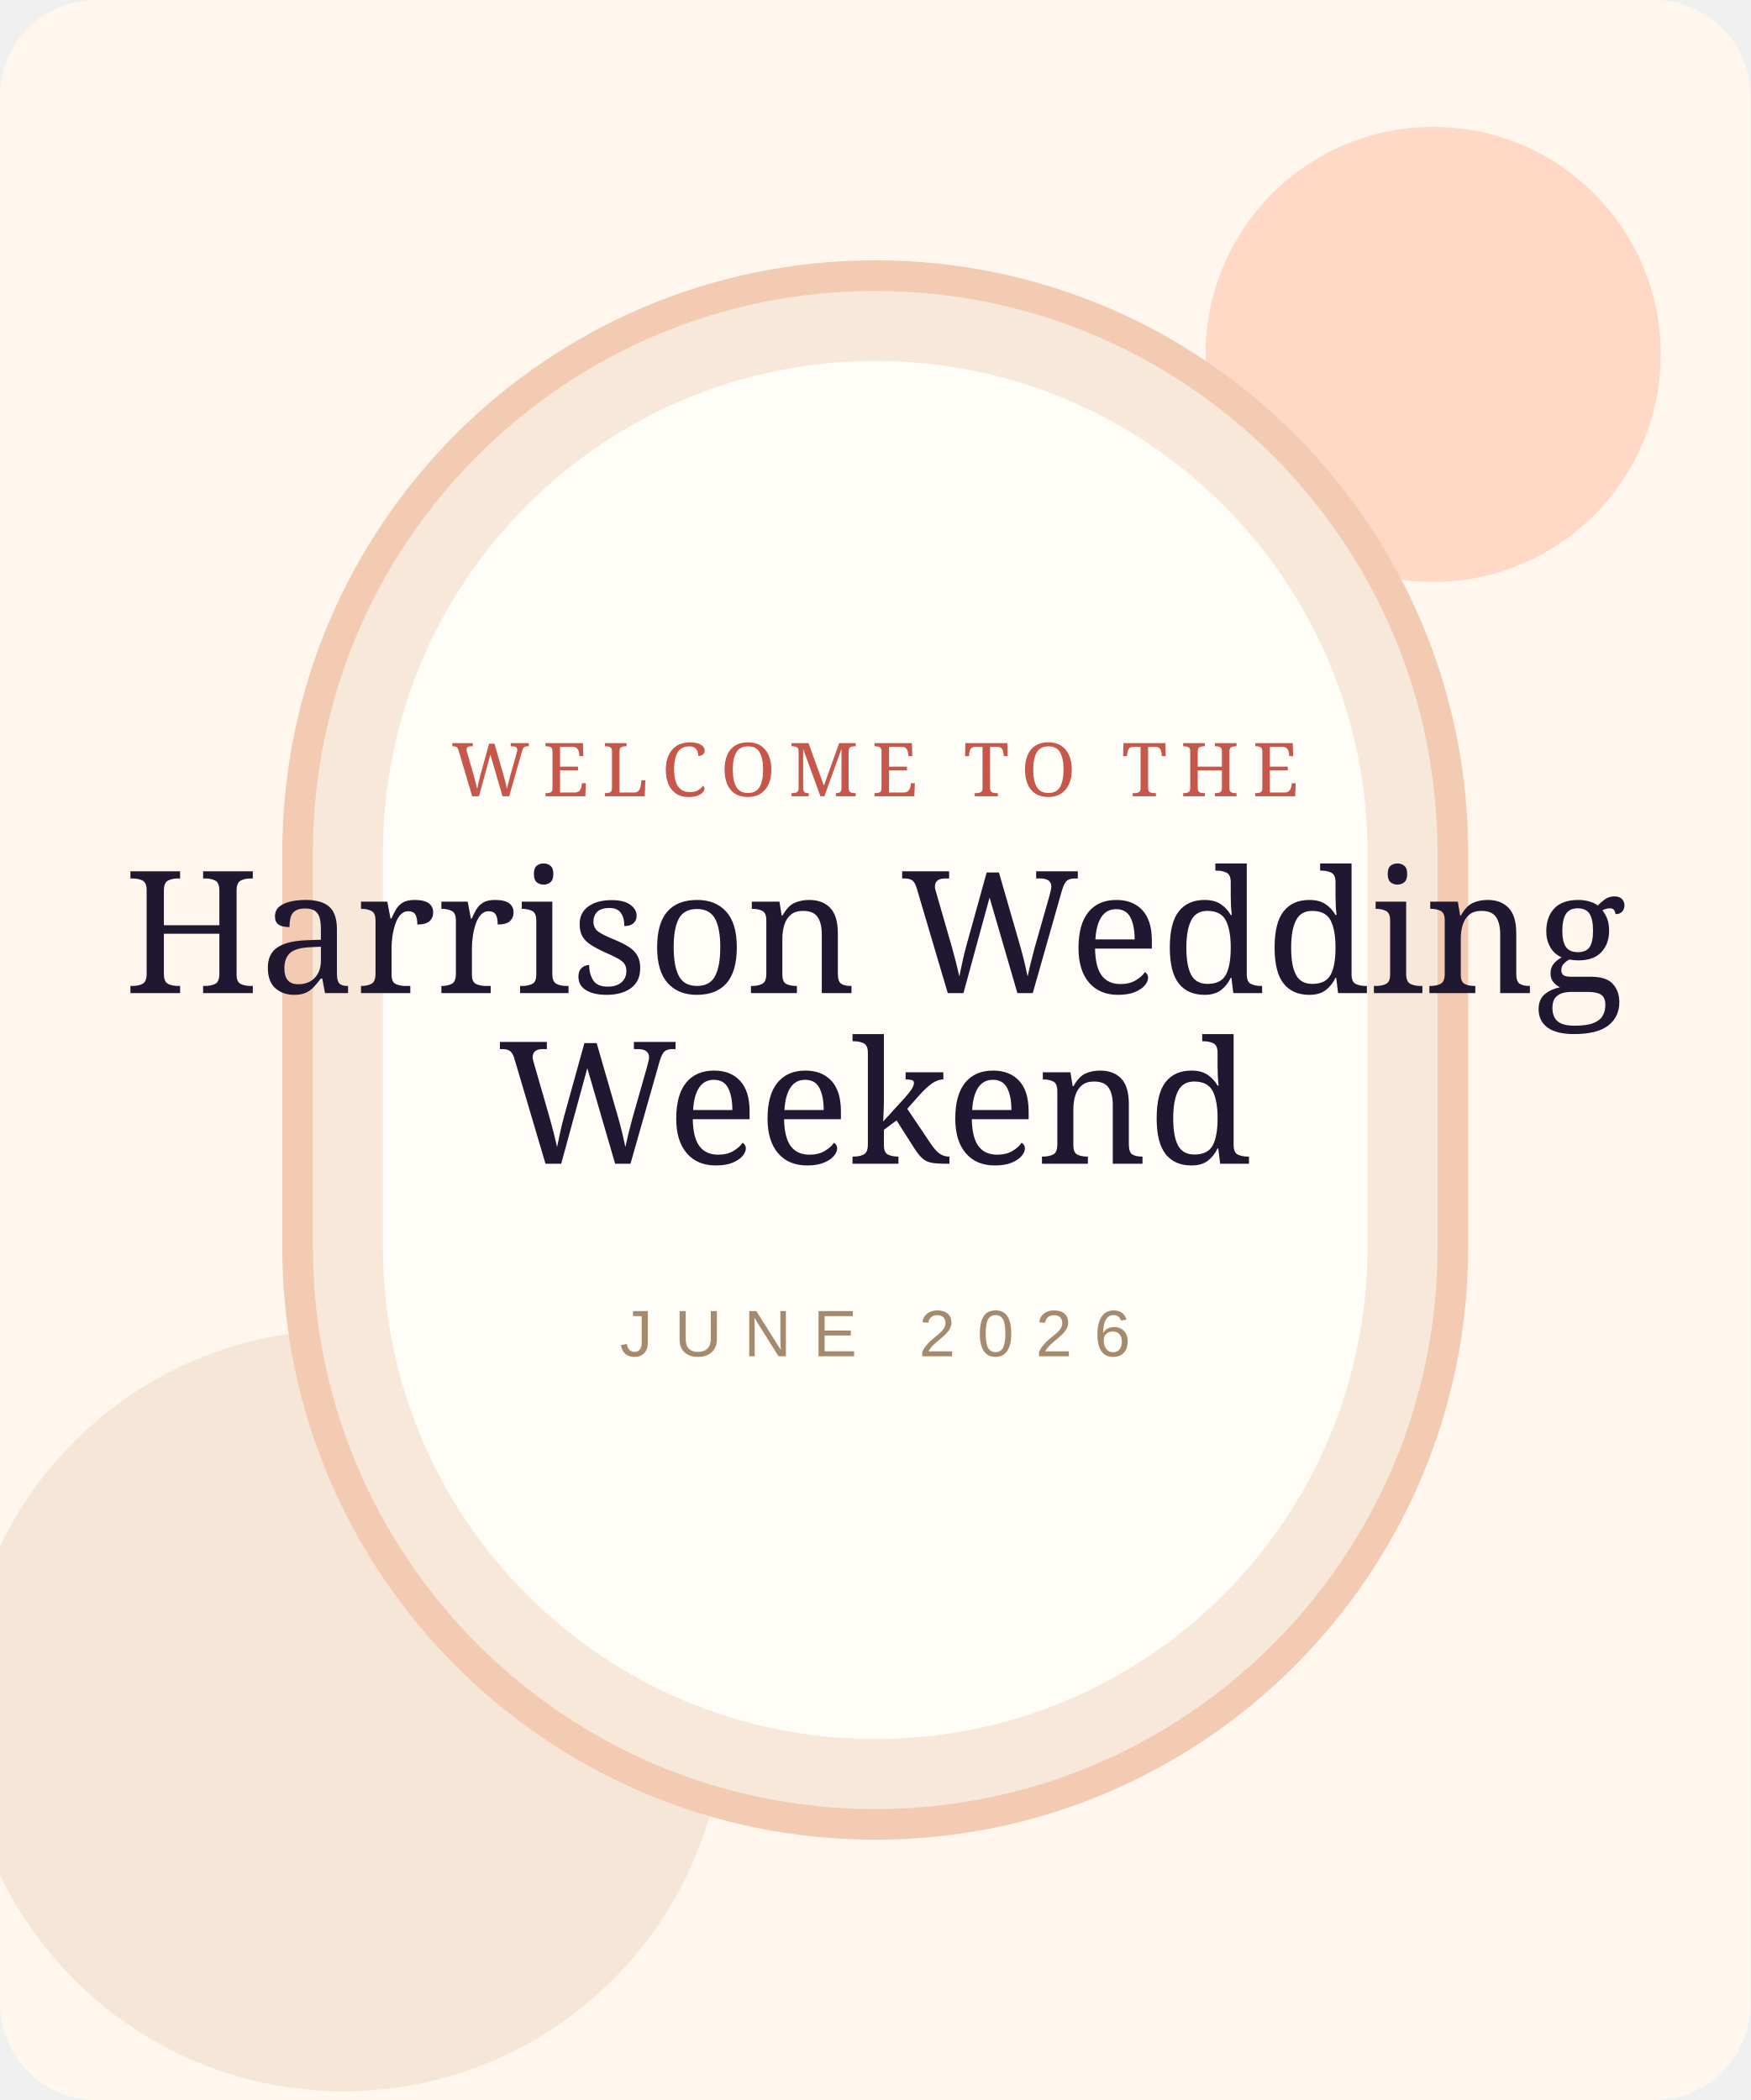
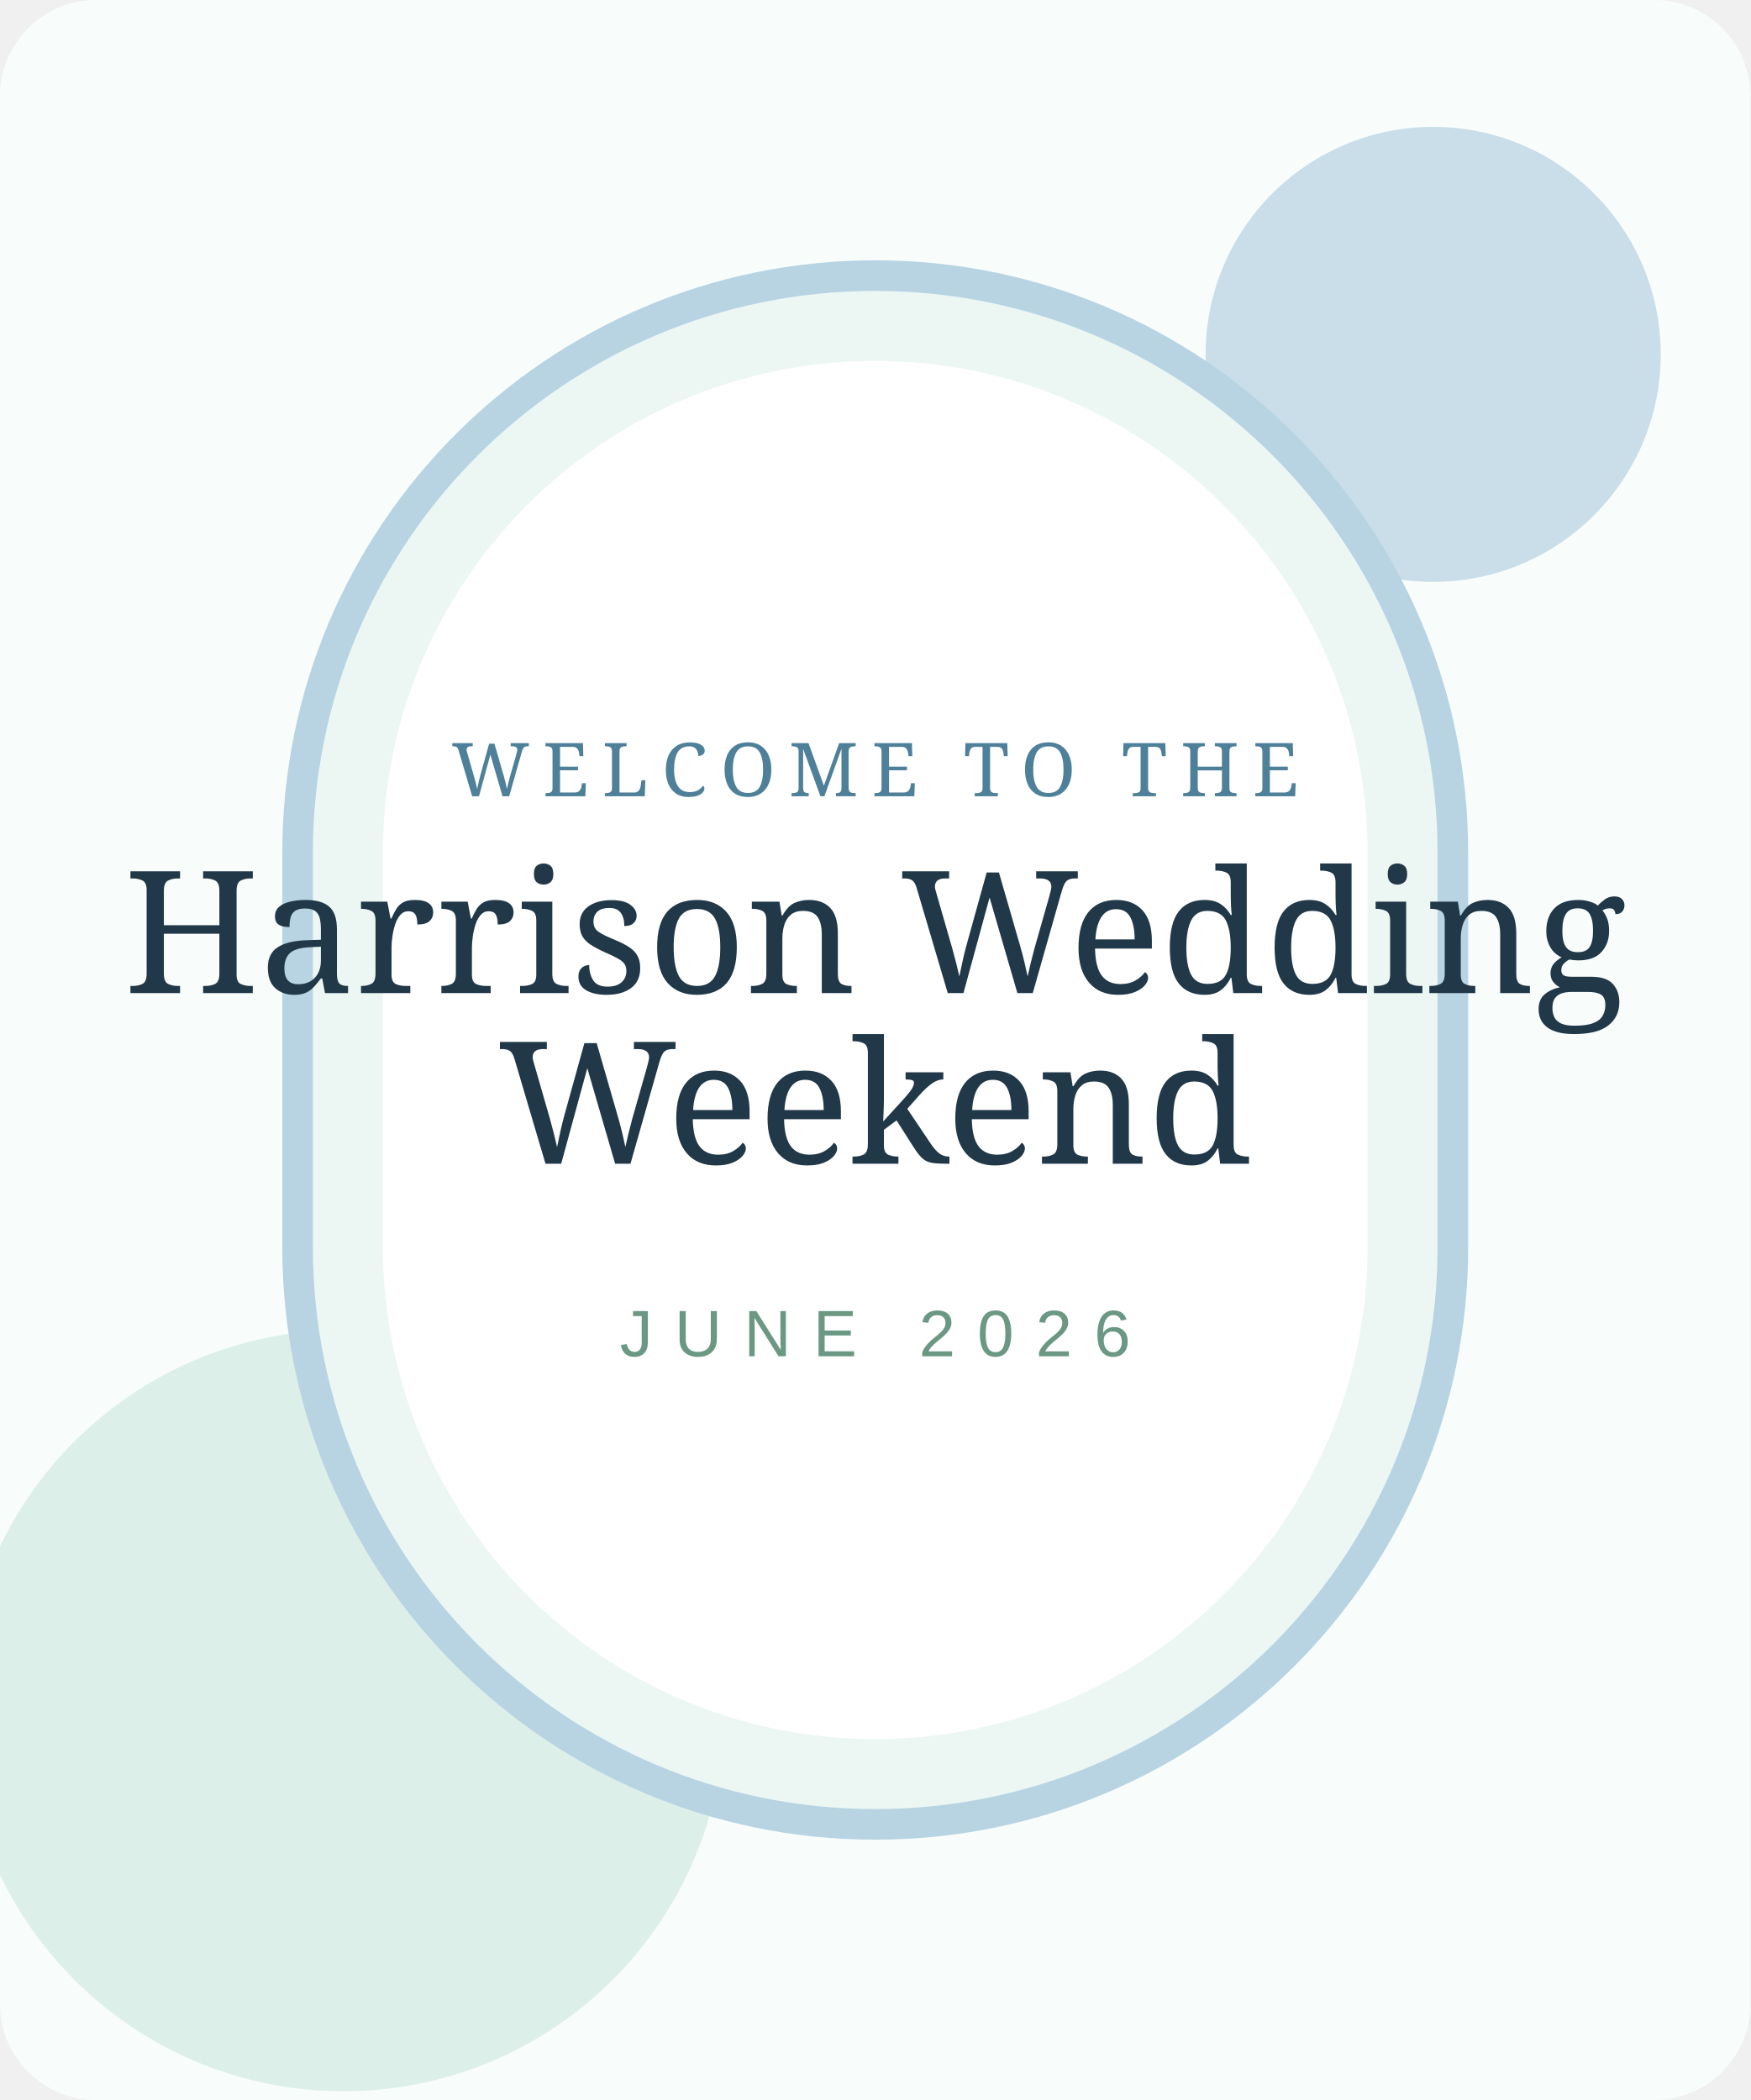
<svg xmlns="http://www.w3.org/2000/svg" width="800" height="960" viewBox="0 0 800 960" fill="none">
-   <rect width="800" height="960" rx="44" fill="#FFF6EE" />
-   <circle cx="655" cy="162" r="104" fill="#FFD9C5" />
-   <circle cx="157" cy="782" r="174" fill="#F6E6D7" />
-   <rect x="136" y="126" width="528" height="708" rx="264" fill="#F8E8DA" stroke="#F2CBB2" stroke-width="14" />
-   <rect x="175" y="165" width="450" height="630" rx="225" fill="#FFFDF8" />
-   <text x="400" y="364" text-anchor="middle" fill="#C5574B" font-size="34" font-family="Georgia, serif" letter-spacing="6">WELCOME TO THE</text>
-   <text x="400" y="454" text-anchor="middle" fill="#201730" font-size="78" font-family="Georgia, serif">Harrison Wedding</text>
-   <text x="400" y="532" text-anchor="middle" fill="#201730" font-size="78" font-family="Georgia, serif">Weekend</text>
-   <text x="400" y="620" text-anchor="middle" fill="#A68A6E" font-size="30" font-family="Arial, sans-serif" letter-spacing="10">JUNE 2026</text>
+   <rect width="800" height="960" rx="44" fill="#F8FDFC" />
+   <circle cx="655" cy="162" r="104" fill="#C9DEE9" />
+   <circle cx="157" cy="782" r="174" fill="#DDEFE9" />
+   <rect x="136" y="126" width="528" height="708" rx="264" fill="#ECF7F4" stroke="#B8D4E3" stroke-width="14" />
+   <rect x="175" y="165" width="450" height="630" rx="225" fill="#FFFFFF" />
+   <text x="400" y="364" text-anchor="middle" fill="#4F8099" font-size="34" font-family="Georgia, serif" letter-spacing="6">WELCOME TO THE</text>
+   <text x="400" y="454" text-anchor="middle" fill="#213849" font-size="78" font-family="Georgia, serif">Harrison Wedding</text>
+   <text x="400" y="532" text-anchor="middle" fill="#213849" font-size="78" font-family="Georgia, serif">Weekend</text>
+   <text x="400" y="620" text-anchor="middle" fill="#6B9883" font-size="30" font-family="Arial, sans-serif" letter-spacing="10">JUNE 2026</text>
</svg>
